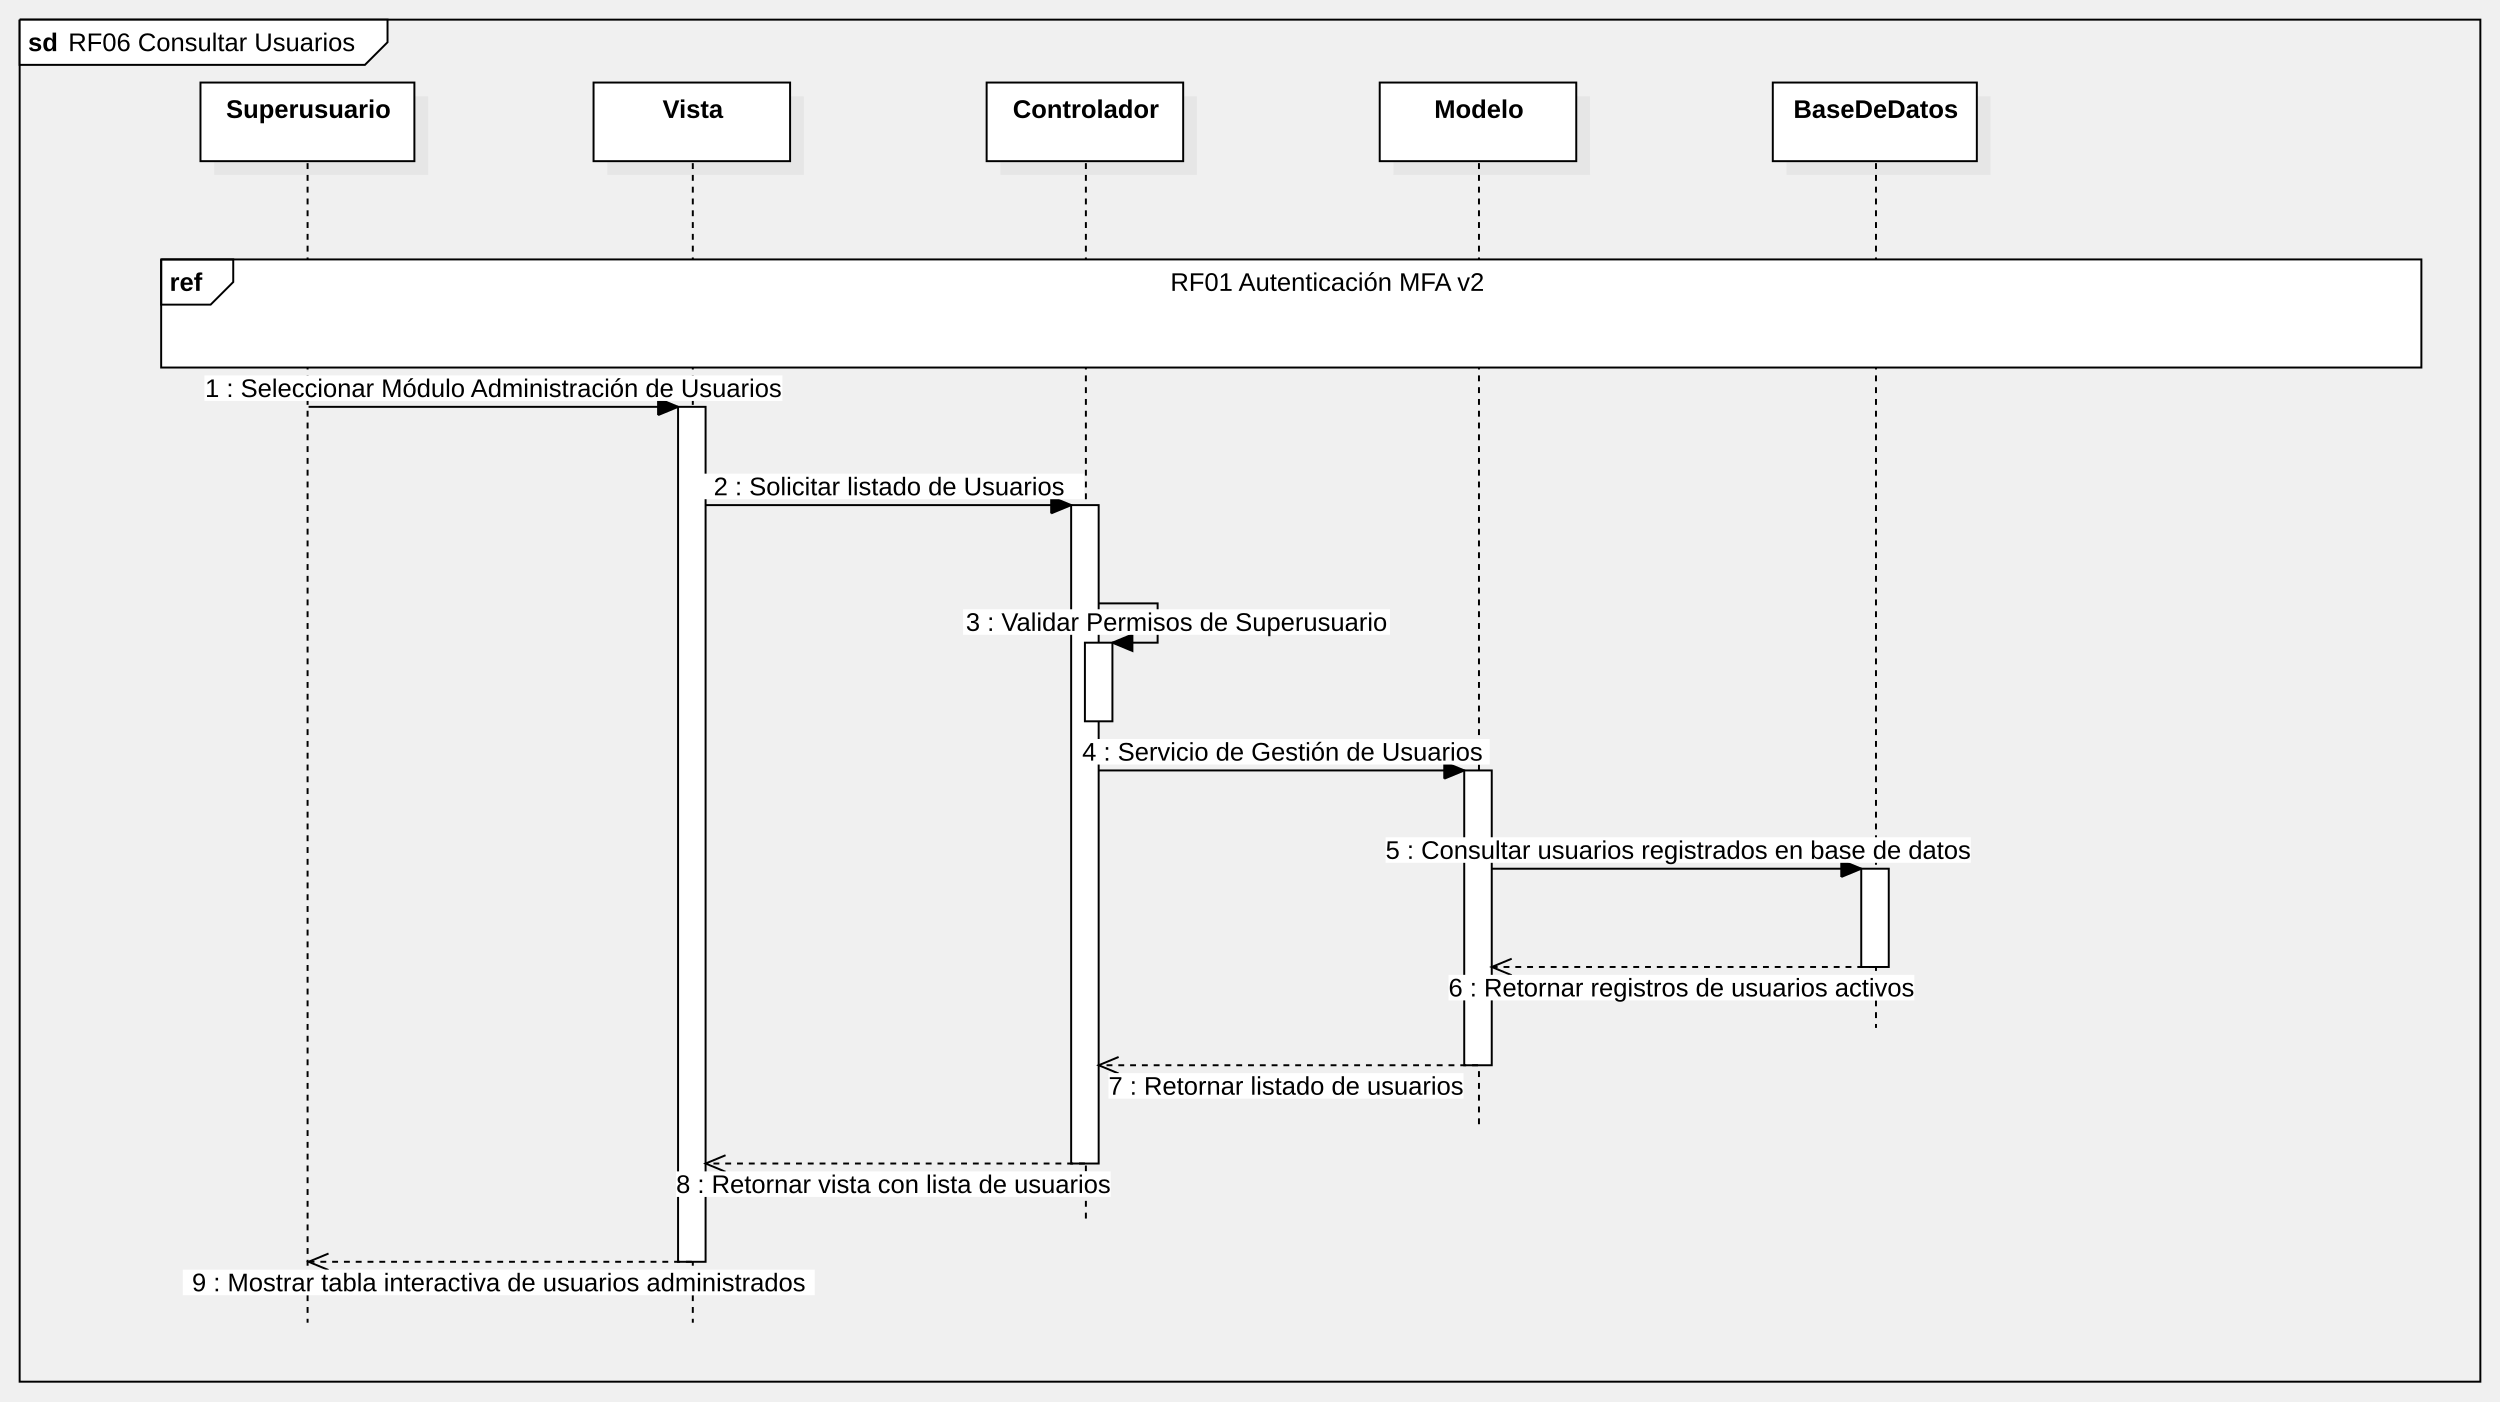
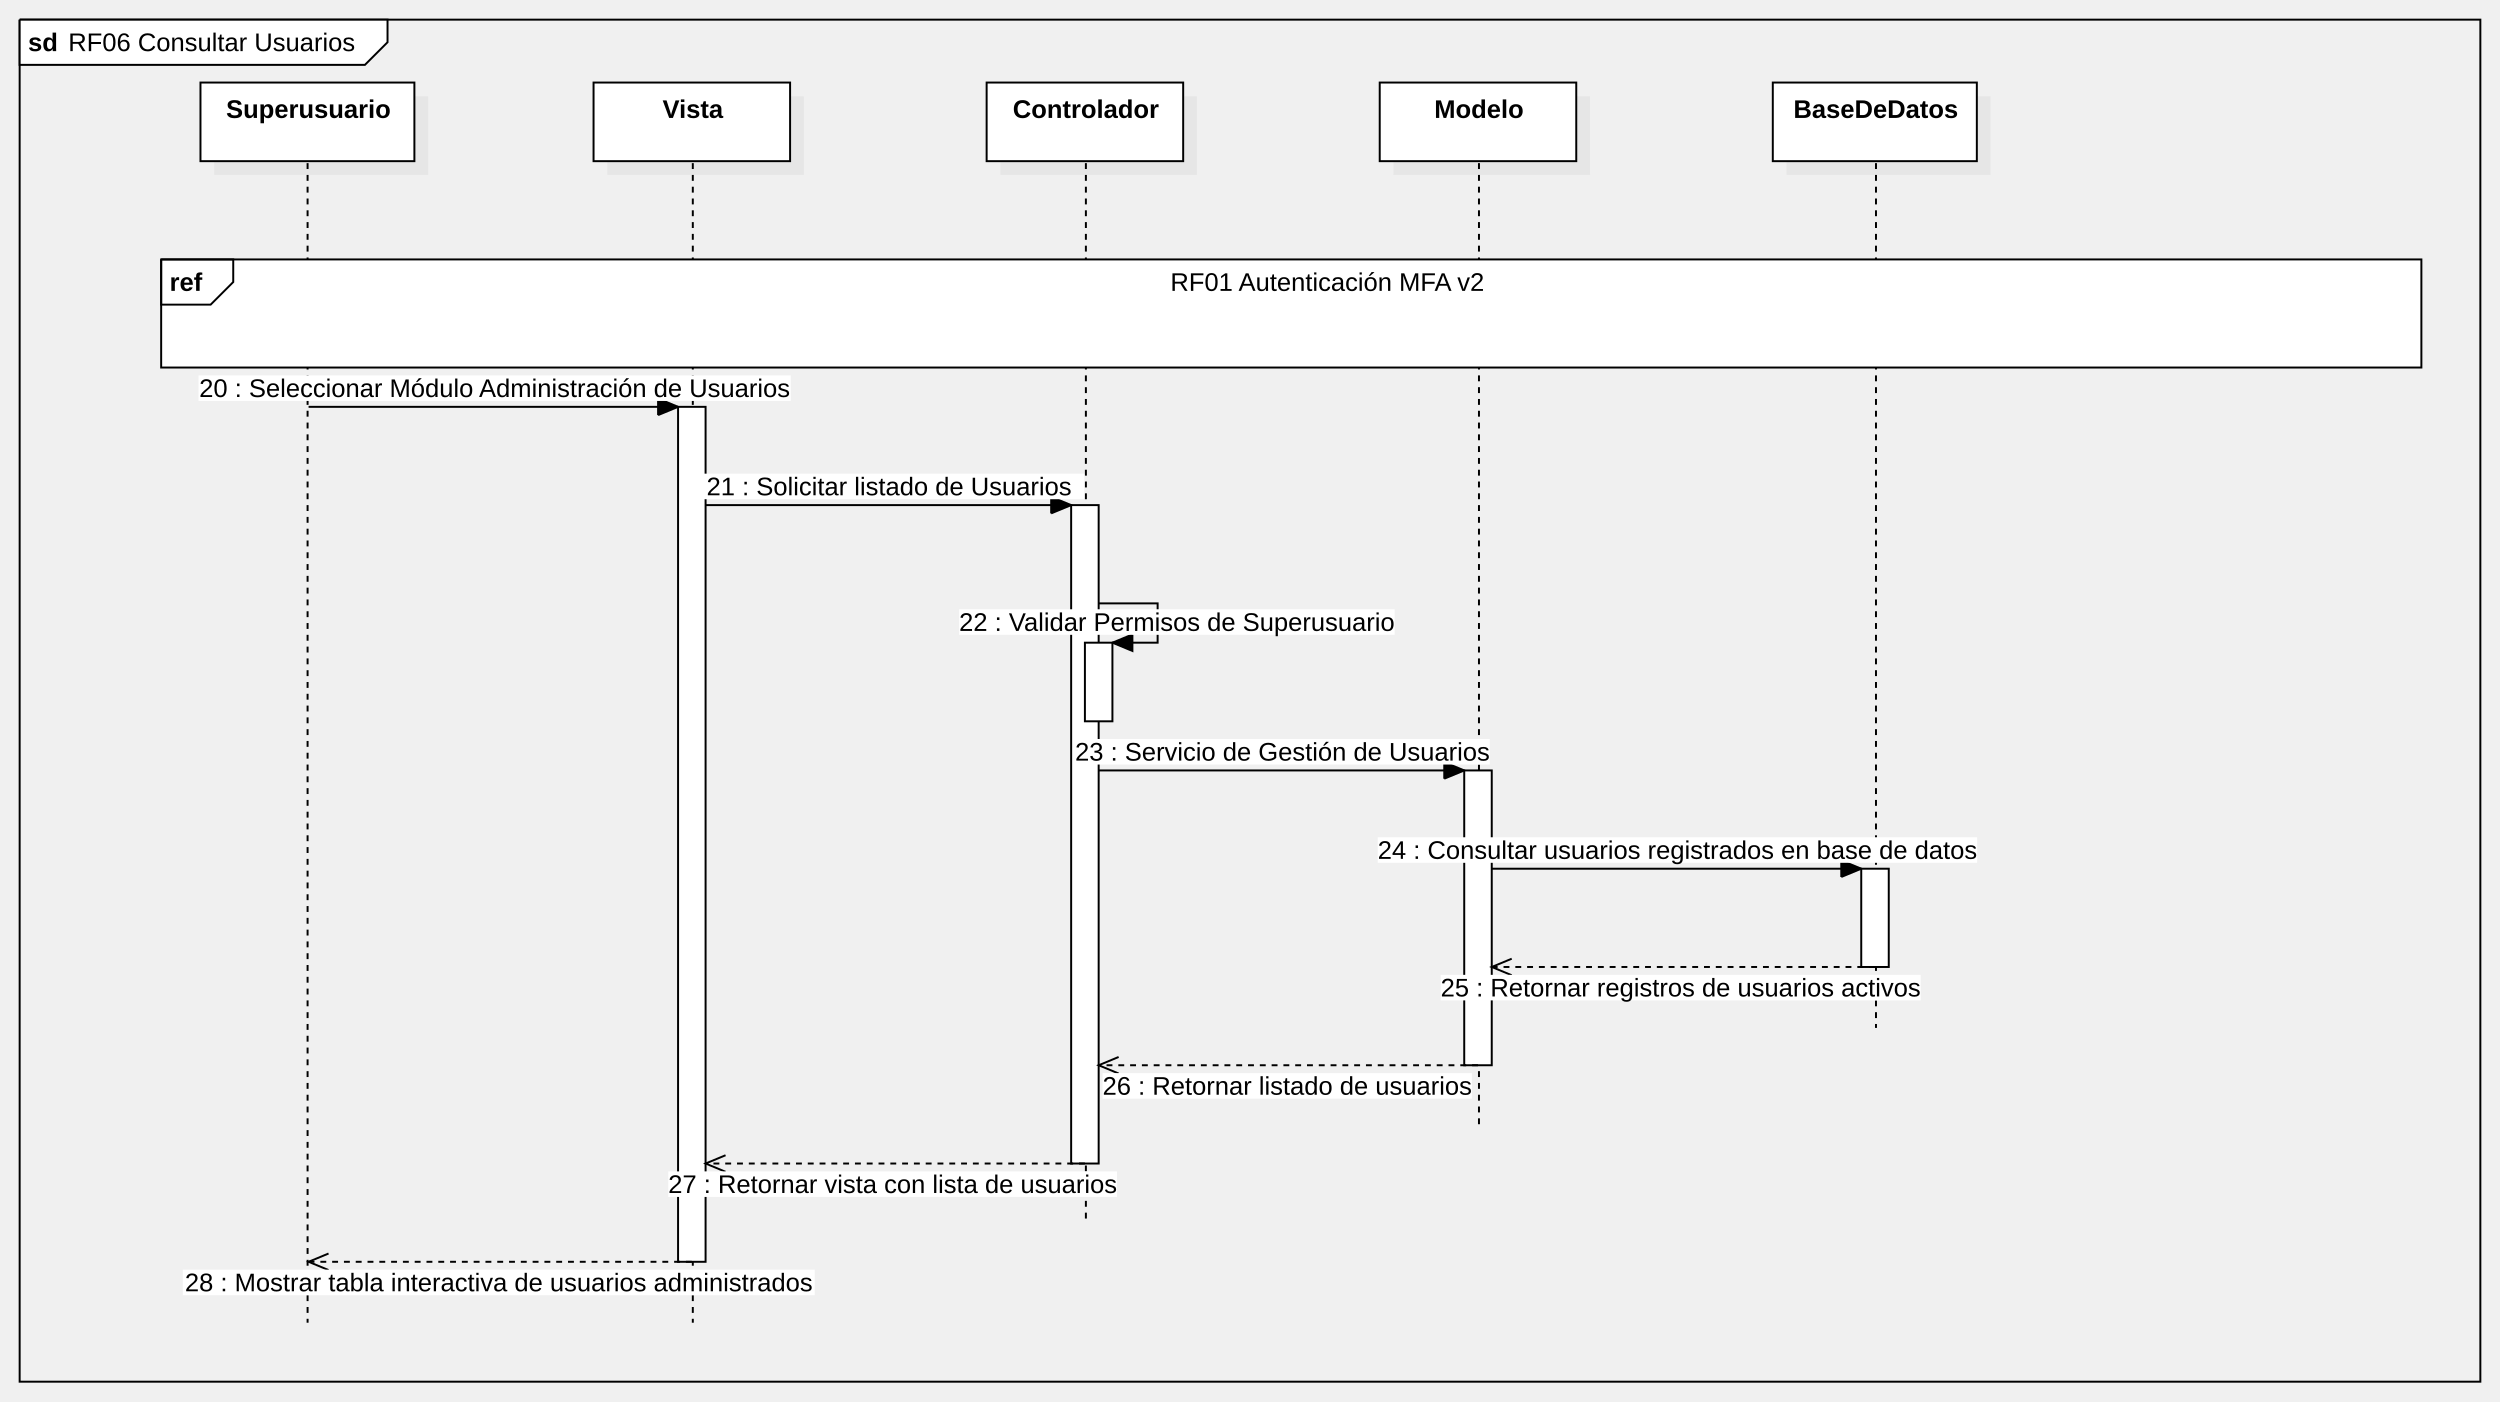
- <svg xmlns="http://www.w3.org/2000/svg" viewBox="0 0 1272 713" version="1.1" width="1272" height="713">
+ <svg xmlns="http://www.w3.org/2000/svg" version="1.1" width="1272" height="713">
  <defs />
  <g>
    <g>
      <path fill="none" stroke="#000000" paint-order="fill stroke markers" d=" M 10 10 L 1262 10 L 1262 703 L 10 703 L 10 10" stroke-miterlimit="10" stroke-dasharray="" />
    </g>
    <g>
      <path fill="#ffffff" stroke="none" paint-order="stroke fill markers" d=" M 10 10 L 10 33 L 185.675 33 L 197.175 21.5 L 197.175 10 L 10 10" />
    </g>
    <g>
      <path fill="none" stroke="#000000" paint-order="fill stroke markers" d=" M 10 10 L 10 33 L 185.675 33 L 197.175 21.5 L 197.175 10 L 10 10 L 10 10" stroke-miterlimit="10" stroke-dasharray="" />
    </g>
    <g>
      <g>
        <path fill="none" stroke="none" />
        <text fill="#000000" stroke="none" font-family="Arial" font-size="13px" font-style="normal" font-weight="normal" text-decoration="undefined" x="105.703" y="19.5" text-anchor="middle" dominant-baseline="central" transform="matrix(1 0 0 1 2 2)">RF06 Consultar Usuarios</text>
      </g>
    </g>
    <g>
      <g>
        <path fill="none" stroke="none" />
        <text fill="#000000" stroke="none" font-family="Arial" font-size="13px" font-style="normal" font-weight="bold" text-decoration="undefined" x="19.865" y="19.5" text-anchor="middle" dominant-baseline="central" transform="matrix(1 0 0 1 2 2)">sd</text>
      </g>
    </g>
    <g>
      <rect fill="#C0C0C0" stroke="none" x="107" y="47" width="108.842" height="40" transform="matrix(1 0 0 1 2 2)" fill-opacity="0.2" />
    </g>
    <g>
      <rect fill="#ffffff" stroke="none" x="100" y="40" width="108.842" height="40" transform="matrix(1 0 0 1 2 2)" />
    </g>
    <g>
      <path fill="none" stroke="#000000" paint-order="fill stroke markers" d=" M 102 42 L 210.842 42 L 210.842 82 L 102 82 L 102 42 Z Z" stroke-miterlimit="10" stroke-dasharray="" />
    </g>
    <g>
      <g>
        <path fill="none" stroke="none" />
        <text fill="#000000" stroke="none" font-family="Arial" font-size="13px" font-style="normal" font-weight="bold" text-decoration="undefined" x="154.921" y="53.5" text-anchor="middle" dominant-baseline="central" transform="matrix(1 0 0 1 2 2)">Superusuario</text>
      </g>
    </g>
    <g>
      <path fill="none" stroke="#000000" paint-order="fill stroke markers" d=" M 156.5 83 L 156.5 673" stroke-miterlimit="10" stroke-dasharray="3" />
    </g>
    <g>
      <rect fill="#C0C0C0" stroke="none" x="307" y="47" width="100" height="40" transform="matrix(1 0 0 1 2 2)" fill-opacity="0.2" />
    </g>
    <g>
      <rect fill="#ffffff" stroke="none" x="300" y="40" width="100" height="40" transform="matrix(1 0 0 1 2 2)" />
    </g>
    <g>
      <path fill="none" stroke="#000000" paint-order="fill stroke markers" d=" M 302 42 L 402 42 L 402 82 L 302 82 L 302 42 Z Z" stroke-miterlimit="10" stroke-dasharray="" />
    </g>
    <g>
      <g>
        <path fill="none" stroke="none" />
        <text fill="#000000" stroke="none" font-family="Arial" font-size="13px" font-style="normal" font-weight="bold" text-decoration="undefined" x="350.5" y="53.5" text-anchor="middle" dominant-baseline="central" transform="matrix(1 0 0 1 2 2)">Vista</text>
      </g>
    </g>
    <g>
      <path fill="none" stroke="#000000" paint-order="fill stroke markers" d=" M 352.5 83 L 352.5 673" stroke-miterlimit="10" stroke-dasharray="3" />
    </g>
    <g>
      <rect fill="#C0C0C0" stroke="none" x="507" y="47" width="100" height="40" transform="matrix(1 0 0 1 2 2)" fill-opacity="0.2" />
    </g>
    <g>
      <rect fill="#ffffff" stroke="none" x="500" y="40" width="100" height="40" transform="matrix(1 0 0 1 2 2)" />
    </g>
    <g>
      <path fill="none" stroke="#000000" paint-order="fill stroke markers" d=" M 502 42 L 602 42 L 602 82 L 502 82 L 502 42 Z Z" stroke-miterlimit="10" stroke-dasharray="" />
    </g>
    <g>
      <g>
        <path fill="none" stroke="none" />
        <text fill="#000000" stroke="none" font-family="Arial" font-size="13px" font-style="normal" font-weight="bold" text-decoration="undefined" x="550.5" y="53.5" text-anchor="middle" dominant-baseline="central" transform="matrix(1 0 0 1 2 2)">Controlador</text>
      </g>
    </g>
    <g>
      <path fill="none" stroke="#000000" paint-order="fill stroke markers" d=" M 552.5 83 L 552.5 623" stroke-miterlimit="10" stroke-dasharray="3" />
    </g>
    <g>
      <rect fill="#C0C0C0" stroke="none" x="707" y="47" width="100" height="40" transform="matrix(1 0 0 1 2 2)" fill-opacity="0.2" />
    </g>
    <g>
      <rect fill="#ffffff" stroke="none" x="700" y="40" width="100" height="40" transform="matrix(1 0 0 1 2 2)" />
    </g>
    <g>
      <path fill="none" stroke="#000000" paint-order="fill stroke markers" d=" M 702 42 L 802 42 L 802 82 L 702 82 L 702 42 Z Z" stroke-miterlimit="10" stroke-dasharray="" />
    </g>
    <g>
      <g>
        <path fill="none" stroke="none" />
        <text fill="#000000" stroke="none" font-family="Arial" font-size="13px" font-style="normal" font-weight="bold" text-decoration="undefined" x="750.5" y="53.5" text-anchor="middle" dominant-baseline="central" transform="matrix(1 0 0 1 2 2)">Modelo</text>
      </g>
    </g>
    <g>
      <path fill="none" stroke="#000000" paint-order="fill stroke markers" d=" M 752.5 83 L 752.5 573" stroke-miterlimit="10" stroke-dasharray="3" />
    </g>
    <g>
      <rect fill="#C0C0C0" stroke="none" x="907" y="47" width="103.814" height="40" transform="matrix(1 0 0 1 2 2)" fill-opacity="0.2" />
    </g>
    <g>
      <rect fill="#ffffff" stroke="none" x="900" y="40" width="103.814" height="40" transform="matrix(1 0 0 1 2 2)" />
    </g>
    <g>
      <path fill="none" stroke="#000000" paint-order="fill stroke markers" d=" M 902 42 L 1005.814 42 L 1005.814 82 L 902 82 L 902 42 Z Z" stroke-miterlimit="10" stroke-dasharray="" />
    </g>
    <g>
      <g>
        <path fill="none" stroke="none" />
        <text fill="#000000" stroke="none" font-family="Arial" font-size="13px" font-style="normal" font-weight="bold" text-decoration="undefined" x="952.407" y="53.5" text-anchor="middle" dominant-baseline="central" transform="matrix(1 0 0 1 2 2)">BaseDeDatos</text>
      </g>
    </g>
    <g>
      <path fill="none" stroke="#000000" paint-order="fill stroke markers" d=" M 954.5 83 L 954.5 523" stroke-miterlimit="10" stroke-dasharray="3" />
    </g>
    <g>
      <rect fill="#ffffff" stroke="none" x="80" y="130" width="1150" height="55" transform="matrix(1 0 0 1 2 2)" />
    </g>
    <g>
      <path fill="none" stroke="#000000" paint-order="fill stroke markers" d=" M 82 132 L 1232 132 L 1232 187 L 82 187 L 82 132 Z Z" stroke-miterlimit="10" stroke-dasharray="" />
    </g>
    <g>
      <path fill="none" stroke="#000000" paint-order="fill stroke markers" d=" M 82 132 L 82 155 L 107.171 155 L 118.671 143.5 L 118.671 132 L 82 132 L 82 132" stroke-miterlimit="10" stroke-dasharray="" />
    </g>
    <g>
      <g>
        <path fill="none" stroke="none" />
        <text fill="#000000" stroke="none" font-family="Arial" font-size="13px" font-style="normal" font-weight="normal" text-decoration="undefined" x="673.335" y="141.5" text-anchor="middle" dominant-baseline="central" transform="matrix(1 0 0 1 2 2)">RF01 Autenticación MFA v2</text>
      </g>
    </g>
    <g>
      <g>
        <path fill="none" stroke="none" />
        <text fill="#000000" stroke="none" font-family="Arial" font-size="13px" font-style="normal" font-weight="bold" text-decoration="undefined" x="92.585" y="141.5" text-anchor="middle" dominant-baseline="central" transform="matrix(1 0 0 1 2 2)">ref</text>
      </g>
    </g>
    <g>
      <path fill="none" stroke="#000000" paint-order="fill stroke markers" d=" M 157 207 L 345 207" stroke-miterlimit="10" stroke-dasharray="" />
    </g>
    <g>
      <path fill="#000000" stroke="none" paint-order="stroke fill markers" d=" M 334.837 211.21 L 345 207 L 334.837 202.79" />
    </g>
    <g>
      <path fill="none" stroke="#000000" paint-order="fill stroke markers" d=" M 334.837 211.21 L 345 207 L 334.837 202.79 L 334.837 211.21" stroke-miterlimit="10" stroke-dasharray="" />
    </g>
    <g>
-       <rect fill="#ffffff" stroke="none" x="102" y="189" width="294.087" height="13" transform="matrix(1 0 0 1 2 2)" />
-     </g>
-     <g>
-       <g>
-         <path fill="none" stroke="none" />
-         <text fill="#000000" stroke="none" font-family="Arial" font-size="13px" font-style="normal" font-weight="normal" text-decoration="undefined" x="249.043" y="195.5" text-anchor="middle" dominant-baseline="central" transform="matrix(1 0 0 1 2 2)">1 : Seleccionar Módulo Administración de Usuarios</text>
+       <rect fill="#ffffff" stroke="none" x="99" y="189" width="301.317" height="13" transform="matrix(1 0 0 1 2 2)" />
+     </g>
+     <g>
+       <g>
+         <path fill="none" stroke="none" />
+         <text fill="#000000" stroke="none" font-family="Arial" font-size="13px" font-style="normal" font-weight="normal" text-decoration="undefined" x="249.658" y="195.5" text-anchor="middle" dominant-baseline="central" transform="matrix(1 0 0 1 2 2)">20 : Seleccionar Módulo Administración de Usuarios</text>
      </g>
    </g>
    <g>
      <rect fill="#ffffff" stroke="none" x="343" y="205" width="14" height="435" transform="matrix(1 0 0 1 2 2)" />
    </g>
    <g>
      <path fill="none" stroke="#000000" paint-order="fill stroke markers" d=" M 345 207 L 359 207 L 359 642 L 345 642 L 345 207 Z Z" stroke-miterlimit="10" stroke-dasharray="" />
    </g>
    <g>
      <path fill="none" stroke="#000000" paint-order="fill stroke markers" d=" M 359 257 L 545 257" stroke-miterlimit="10" stroke-dasharray="" />
    </g>
    <g>
      <path fill="#000000" stroke="none" paint-order="stroke fill markers" d=" M 534.837 261.21 L 545 257 L 534.837 252.79" />
    </g>
    <g>
      <path fill="none" stroke="#000000" paint-order="fill stroke markers" d=" M 534.837 261.21 L 545 257 L 534.837 252.79 L 534.837 261.21" stroke-miterlimit="10" stroke-dasharray="" />
    </g>
    <g>
      <rect fill="#ffffff" stroke="none" x="351" y="239" width="198.713" height="13" transform="matrix(1 0 0 1 2 2)" />
    </g>
    <g>
      <g>
        <path fill="none" stroke="none" />
-         <text fill="#000000" stroke="none" font-family="Arial" font-size="13px" font-style="normal" font-weight="normal" text-decoration="undefined" x="450.357" y="245.5" text-anchor="middle" dominant-baseline="central" transform="matrix(1 0 0 1 2 2)">2 : Solicitar listado de Usuarios</text>
+         <text fill="#000000" stroke="none" font-family="Arial" font-size="13px" font-style="normal" font-weight="normal" text-decoration="undefined" x="450.357" y="245.5" text-anchor="middle" dominant-baseline="central" transform="matrix(1 0 0 1 2 2)">21 : Solicitar listado de Usuarios</text>
      </g>
    </g>
    <g>
      <rect fill="#ffffff" stroke="none" x="543" y="255" width="14" height="335" transform="matrix(1 0 0 1 2 2)" />
    </g>
    <g>
      <path fill="none" stroke="#000000" paint-order="fill stroke markers" d=" M 545 257 L 559 257 L 559 592 L 545 592 L 545 257 Z Z" stroke-miterlimit="10" stroke-dasharray="" />
    </g>
    <g>
      <path fill="none" stroke="#000000" paint-order="fill stroke markers" d=" M 559 307 L 589 307 L 589 327 L 566 327" stroke-miterlimit="10" stroke-dasharray="" />
    </g>
    <g>
      <path fill="#000000" stroke="none" paint-order="stroke fill markers" d=" M 576.163 322.79 L 566 327 L 576.163 331.21" />
    </g>
    <g>
      <path fill="none" stroke="#000000" paint-order="fill stroke markers" d=" M 576.163 322.79 L 566 327 L 576.163 331.21 L 576.163 322.79" stroke-miterlimit="10" stroke-dasharray="" />
    </g>
    <g>
-       <rect fill="#ffffff" stroke="none" x="488" y="308" width="217.236" height="13" transform="matrix(1 0 0 1 2 2)" />
-     </g>
-     <g>
-       <g>
-         <path fill="none" stroke="none" />
-         <text fill="#000000" stroke="none" font-family="Arial" font-size="13px" font-style="normal" font-weight="normal" text-decoration="undefined" x="596.618" y="314.5" text-anchor="middle" dominant-baseline="central" transform="matrix(1 0 0 1 2 2)">3 : Validar Permisos de Superusuario</text>
+       <rect fill="#ffffff" stroke="none" x="486" y="308" width="221.597" height="13" transform="matrix(1 0 0 1 2 2)" />
+     </g>
+     <g>
+       <g>
+         <path fill="none" stroke="none" />
+         <text fill="#000000" stroke="none" font-family="Arial" font-size="13px" font-style="normal" font-weight="normal" text-decoration="undefined" x="596.798" y="314.5" text-anchor="middle" dominant-baseline="central" transform="matrix(1 0 0 1 2 2)">22 : Validar Permisos de Superusuario</text>
      </g>
    </g>
    <g>
      <rect fill="#ffffff" stroke="none" x="550" y="325" width="14" height="40" transform="matrix(1 0 0 1 2 2)" />
    </g>
    <g>
      <path fill="none" stroke="#000000" paint-order="fill stroke markers" d=" M 552 327 L 566 327 L 566 367 L 552 367 L 552 327 Z Z" stroke-miterlimit="10" stroke-dasharray="" />
    </g>
    <g>
      <path fill="none" stroke="#000000" paint-order="fill stroke markers" d=" M 559 392 L 745 392" stroke-miterlimit="10" stroke-dasharray="" />
    </g>
    <g>
      <path fill="#000000" stroke="none" paint-order="stroke fill markers" d=" M 734.837 396.21 L 745 392 L 734.837 387.79" />
    </g>
    <g>
      <path fill="none" stroke="#000000" paint-order="fill stroke markers" d=" M 734.837 396.21 L 745 392 L 734.837 387.79 L 734.837 396.21" stroke-miterlimit="10" stroke-dasharray="" />
    </g>
    <g>
-       <rect fill="#ffffff" stroke="none" x="545" y="374" width="210.99" height="13" transform="matrix(1 0 0 1 2 2)" />
-     </g>
-     <g>
-       <g>
-         <path fill="none" stroke="none" />
-         <text fill="#000000" stroke="none" font-family="Arial" font-size="13px" font-style="normal" font-weight="normal" text-decoration="undefined" x="650.495" y="380.5" text-anchor="middle" dominant-baseline="central" transform="matrix(1 0 0 1 2 2)">4 : Servicio de Gestión de Usuarios</text>
+       <rect fill="#ffffff" stroke="none" x="545" y="374" width="210.996" height="13" transform="matrix(1 0 0 1 2 2)" />
+     </g>
+     <g>
+       <g>
+         <path fill="none" stroke="none" />
+         <text fill="#000000" stroke="none" font-family="Arial" font-size="13px" font-style="normal" font-weight="normal" text-decoration="undefined" x="650.498" y="380.5" text-anchor="middle" dominant-baseline="central" transform="matrix(1 0 0 1 2 2)">23 : Servicio de Gestión de Usuarios</text>
      </g>
    </g>
    <g>
      <rect fill="#ffffff" stroke="none" x="743" y="390" width="14" height="150" transform="matrix(1 0 0 1 2 2)" />
    </g>
    <g>
      <path fill="none" stroke="#000000" paint-order="fill stroke markers" d=" M 745 392 L 759 392 L 759 542 L 745 542 L 745 392 Z Z" stroke-miterlimit="10" stroke-dasharray="" />
    </g>
    <g>
      <path fill="none" stroke="#000000" paint-order="fill stroke markers" d=" M 759 442 L 947 442" stroke-miterlimit="10" stroke-dasharray="" />
    </g>
    <g>
      <path fill="#000000" stroke="none" paint-order="stroke fill markers" d=" M 936.837 446.21 L 947 442 L 936.837 437.79" />
    </g>
    <g>
      <path fill="none" stroke="#000000" paint-order="fill stroke markers" d=" M 936.837 446.21 L 947 442 L 936.837 437.79 L 936.837 446.21" stroke-miterlimit="10" stroke-dasharray="" />
    </g>
    <g>
-       <rect fill="#ffffff" stroke="none" x="703" y="424" width="297.73" height="13" transform="matrix(1 0 0 1 2 2)" />
-     </g>
-     <g>
-       <g>
-         <path fill="none" stroke="none" />
-         <text fill="#000000" stroke="none" font-family="Arial" font-size="13px" font-style="normal" font-weight="normal" text-decoration="undefined" x="851.865" y="430.5" text-anchor="middle" dominant-baseline="central" transform="matrix(1 0 0 1 2 2)">5 : Consultar usuarios registrados en base de datos</text>
+       <rect fill="#ffffff" stroke="none" x="699" y="424" width="304.96" height="13" transform="matrix(1 0 0 1 2 2)" />
+     </g>
+     <g>
+       <g>
+         <path fill="none" stroke="none" />
+         <text fill="#000000" stroke="none" font-family="Arial" font-size="13px" font-style="normal" font-weight="normal" text-decoration="undefined" x="851.48" y="430.5" text-anchor="middle" dominant-baseline="central" transform="matrix(1 0 0 1 2 2)">24 : Consultar usuarios registrados en base de datos</text>
      </g>
    </g>
    <g>
      <rect fill="#ffffff" stroke="none" x="945" y="440" width="14" height="50" transform="matrix(1 0 0 1 2 2)" />
    </g>
    <g>
      <path fill="none" stroke="#000000" paint-order="fill stroke markers" d=" M 947 442 L 961 442 L 961 492 L 947 492 L 947 442 Z Z" stroke-miterlimit="10" stroke-dasharray="" />
    </g>
    <g>
      <path fill="none" stroke="#000000" paint-order="fill stroke markers" d=" M 954 492 L 759 492" stroke-miterlimit="10" stroke-dasharray="3" />
    </g>
    <g>
      <path fill="none" stroke="#000000" paint-order="fill stroke markers" d=" M 769.163 487.79 L 759 492 L 769.163 496.21" stroke-miterlimit="10" stroke-dasharray="" />
    </g>
    <g>
-       <rect fill="#ffffff" stroke="none" x="735" y="494" width="236.996" height="13" transform="matrix(1 0 0 1 2 2)" />
-     </g>
-     <g>
-       <g>
-         <path fill="none" stroke="none" />
-         <text fill="#000000" stroke="none" font-family="Arial" font-size="13px" font-style="normal" font-weight="normal" text-decoration="undefined" x="853.498" y="500.5" text-anchor="middle" dominant-baseline="central" transform="matrix(1 0 0 1 2 2)">6 : Retornar registros de usuarios activos</text>
+       <rect fill="#ffffff" stroke="none" x="731" y="494" width="244.226" height="13" transform="matrix(1 0 0 1 2 2)" />
+     </g>
+     <g>
+       <g>
+         <path fill="none" stroke="none" />
+         <text fill="#000000" stroke="none" font-family="Arial" font-size="13px" font-style="normal" font-weight="normal" text-decoration="undefined" x="853.113" y="500.5" text-anchor="middle" dominant-baseline="central" transform="matrix(1 0 0 1 2 2)">25 : Retornar registros de usuarios activos</text>
      </g>
    </g>
    <g>
      <path fill="none" stroke="#000000" paint-order="fill stroke markers" d=" M 752 542 L 559 542" stroke-miterlimit="10" stroke-dasharray="3" />
    </g>
    <g>
      <path fill="none" stroke="#000000" paint-order="fill stroke markers" d=" M 569.163 537.79 L 559 542 L 569.163 546.21" stroke-miterlimit="10" stroke-dasharray="" />
    </g>
    <g>
-       <rect fill="#ffffff" stroke="none" x="562" y="544" width="180.654" height="13" transform="matrix(1 0 0 1 2 2)" />
-     </g>
-     <g>
-       <g>
-         <path fill="none" stroke="none" />
-         <text fill="#000000" stroke="none" font-family="Arial" font-size="13px" font-style="normal" font-weight="normal" text-decoration="undefined" x="652.327" y="550.5" text-anchor="middle" dominant-baseline="central" transform="matrix(1 0 0 1 2 2)">7 : Retornar listado de usuarios</text>
+       <rect fill="#ffffff" stroke="none" x="559" y="544" width="187.884" height="13" transform="matrix(1 0 0 1 2 2)" />
+     </g>
+     <g>
+       <g>
+         <path fill="none" stroke="none" />
+         <text fill="#000000" stroke="none" font-family="Arial" font-size="13px" font-style="normal" font-weight="normal" text-decoration="undefined" x="652.942" y="550.5" text-anchor="middle" dominant-baseline="central" transform="matrix(1 0 0 1 2 2)">26 : Retornar listado de usuarios</text>
      </g>
    </g>
    <g>
      <path fill="none" stroke="#000000" paint-order="fill stroke markers" d=" M 552 592 L 359 592" stroke-miterlimit="10" stroke-dasharray="3" />
    </g>
    <g>
      <path fill="none" stroke="#000000" paint-order="fill stroke markers" d=" M 369.163 587.79 L 359 592 L 369.163 596.21" stroke-miterlimit="10" stroke-dasharray="" />
    </g>
    <g>
-       <rect fill="#ffffff" stroke="none" x="342" y="594" width="221.108" height="13" transform="matrix(1 0 0 1 2 2)" />
-     </g>
-     <g>
-       <g>
-         <path fill="none" stroke="none" />
-         <text fill="#000000" stroke="none" font-family="Arial" font-size="13px" font-style="normal" font-weight="normal" text-decoration="undefined" x="452.554" y="600.5" text-anchor="middle" dominant-baseline="central" transform="matrix(1 0 0 1 2 2)">8 : Retornar vista con lista de usuarios</text>
+       <rect fill="#ffffff" stroke="none" x="338" y="594" width="228.338" height="13" transform="matrix(1 0 0 1 2 2)" />
+     </g>
+     <g>
+       <g>
+         <path fill="none" stroke="none" />
+         <text fill="#000000" stroke="none" font-family="Arial" font-size="13px" font-style="normal" font-weight="normal" text-decoration="undefined" x="452.169" y="600.5" text-anchor="middle" dominant-baseline="central" transform="matrix(1 0 0 1 2 2)">27 : Retornar vista con lista de usuarios</text>
      </g>
    </g>
    <g>
      <path fill="none" stroke="#000000" paint-order="fill stroke markers" d=" M 352 642 L 157 642" stroke-miterlimit="10" stroke-dasharray="3" />
    </g>
    <g>
      <path fill="none" stroke="#000000" paint-order="fill stroke markers" d=" M 167.163 637.79 L 157 642 L 167.163 646.21" stroke-miterlimit="10" stroke-dasharray="" />
    </g>
    <g>
      <rect fill="#ffffff" stroke="none" x="91" y="644" width="321.534" height="13" transform="matrix(1 0 0 1 2 2)" />
    </g>
    <g>
      <g>
        <path fill="none" stroke="none" />
-         <text fill="#000000" stroke="none" font-family="Arial" font-size="13px" font-style="normal" font-weight="normal" text-decoration="undefined" x="251.767" y="650.5" text-anchor="middle" dominant-baseline="central" transform="matrix(1 0 0 1 2 2)">9 : Mostrar tabla interactiva de usuarios administrados</text>
+         <text fill="#000000" stroke="none" font-family="Arial" font-size="13px" font-style="normal" font-weight="normal" text-decoration="undefined" x="251.767" y="650.5" text-anchor="middle" dominant-baseline="central" transform="matrix(1 0 0 1 2 2)">28 : Mostrar tabla interactiva de usuarios administrados</text>
      </g>
    </g>
  </g>
</svg>
